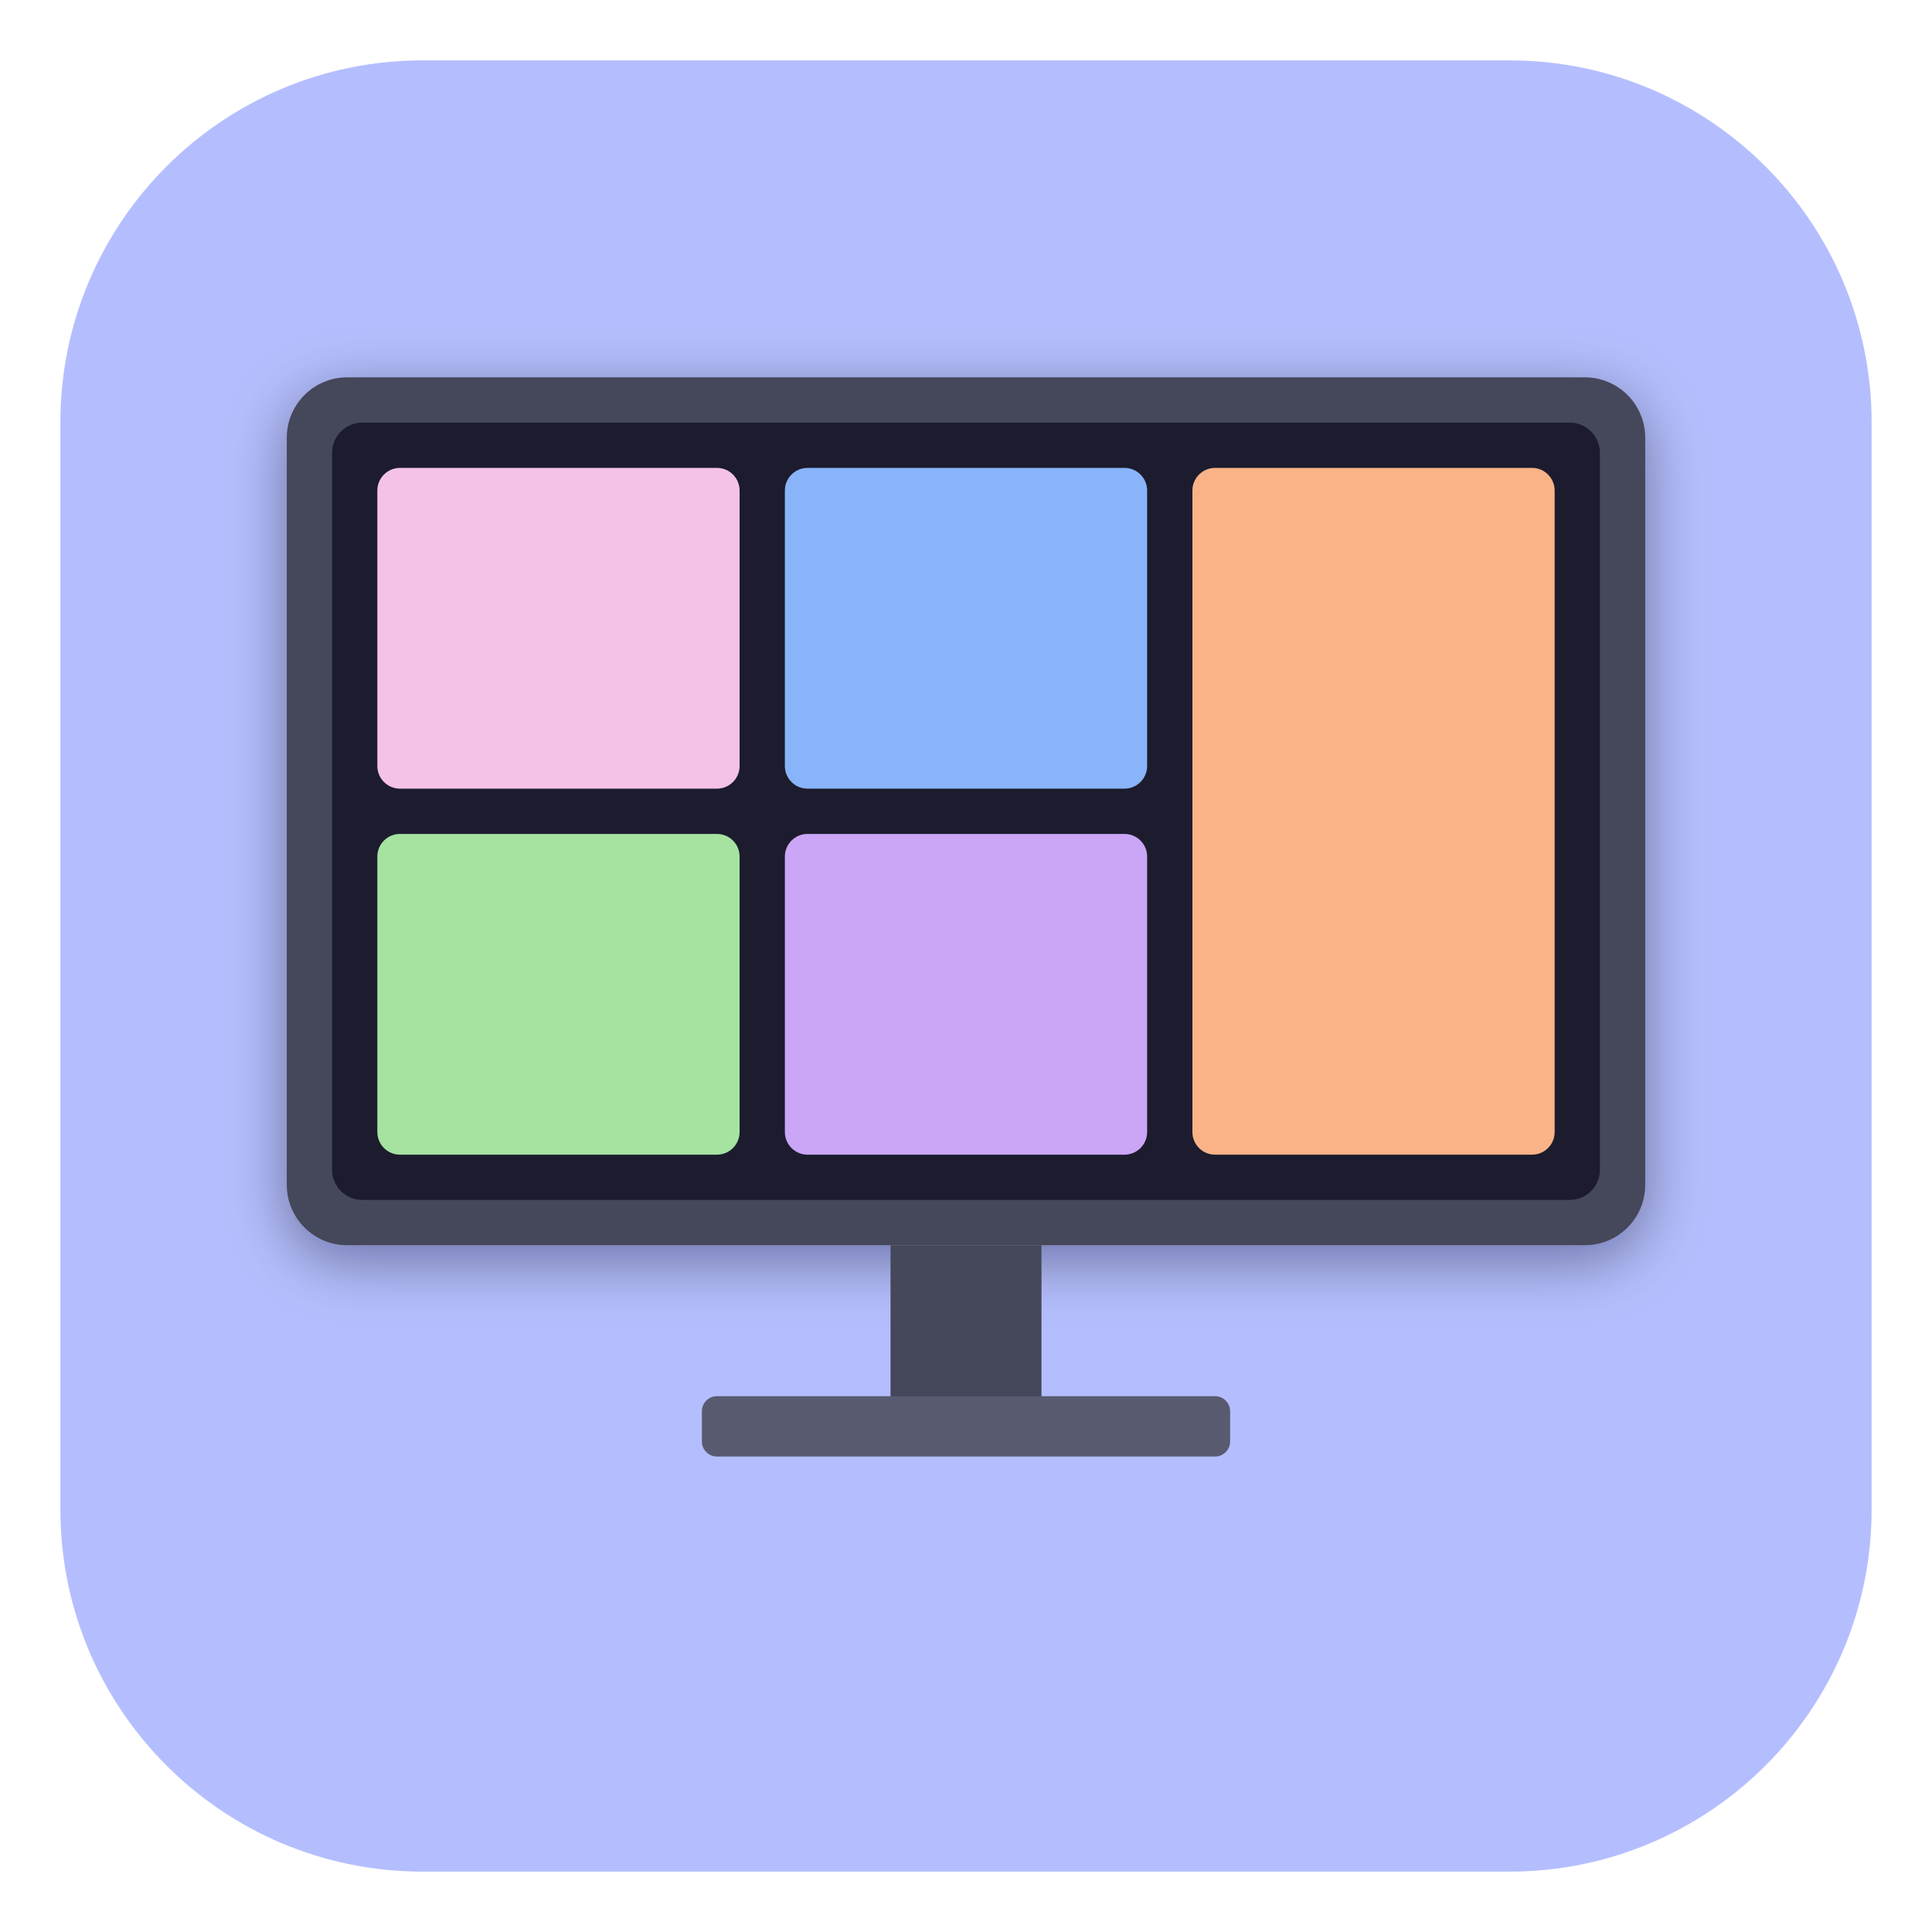
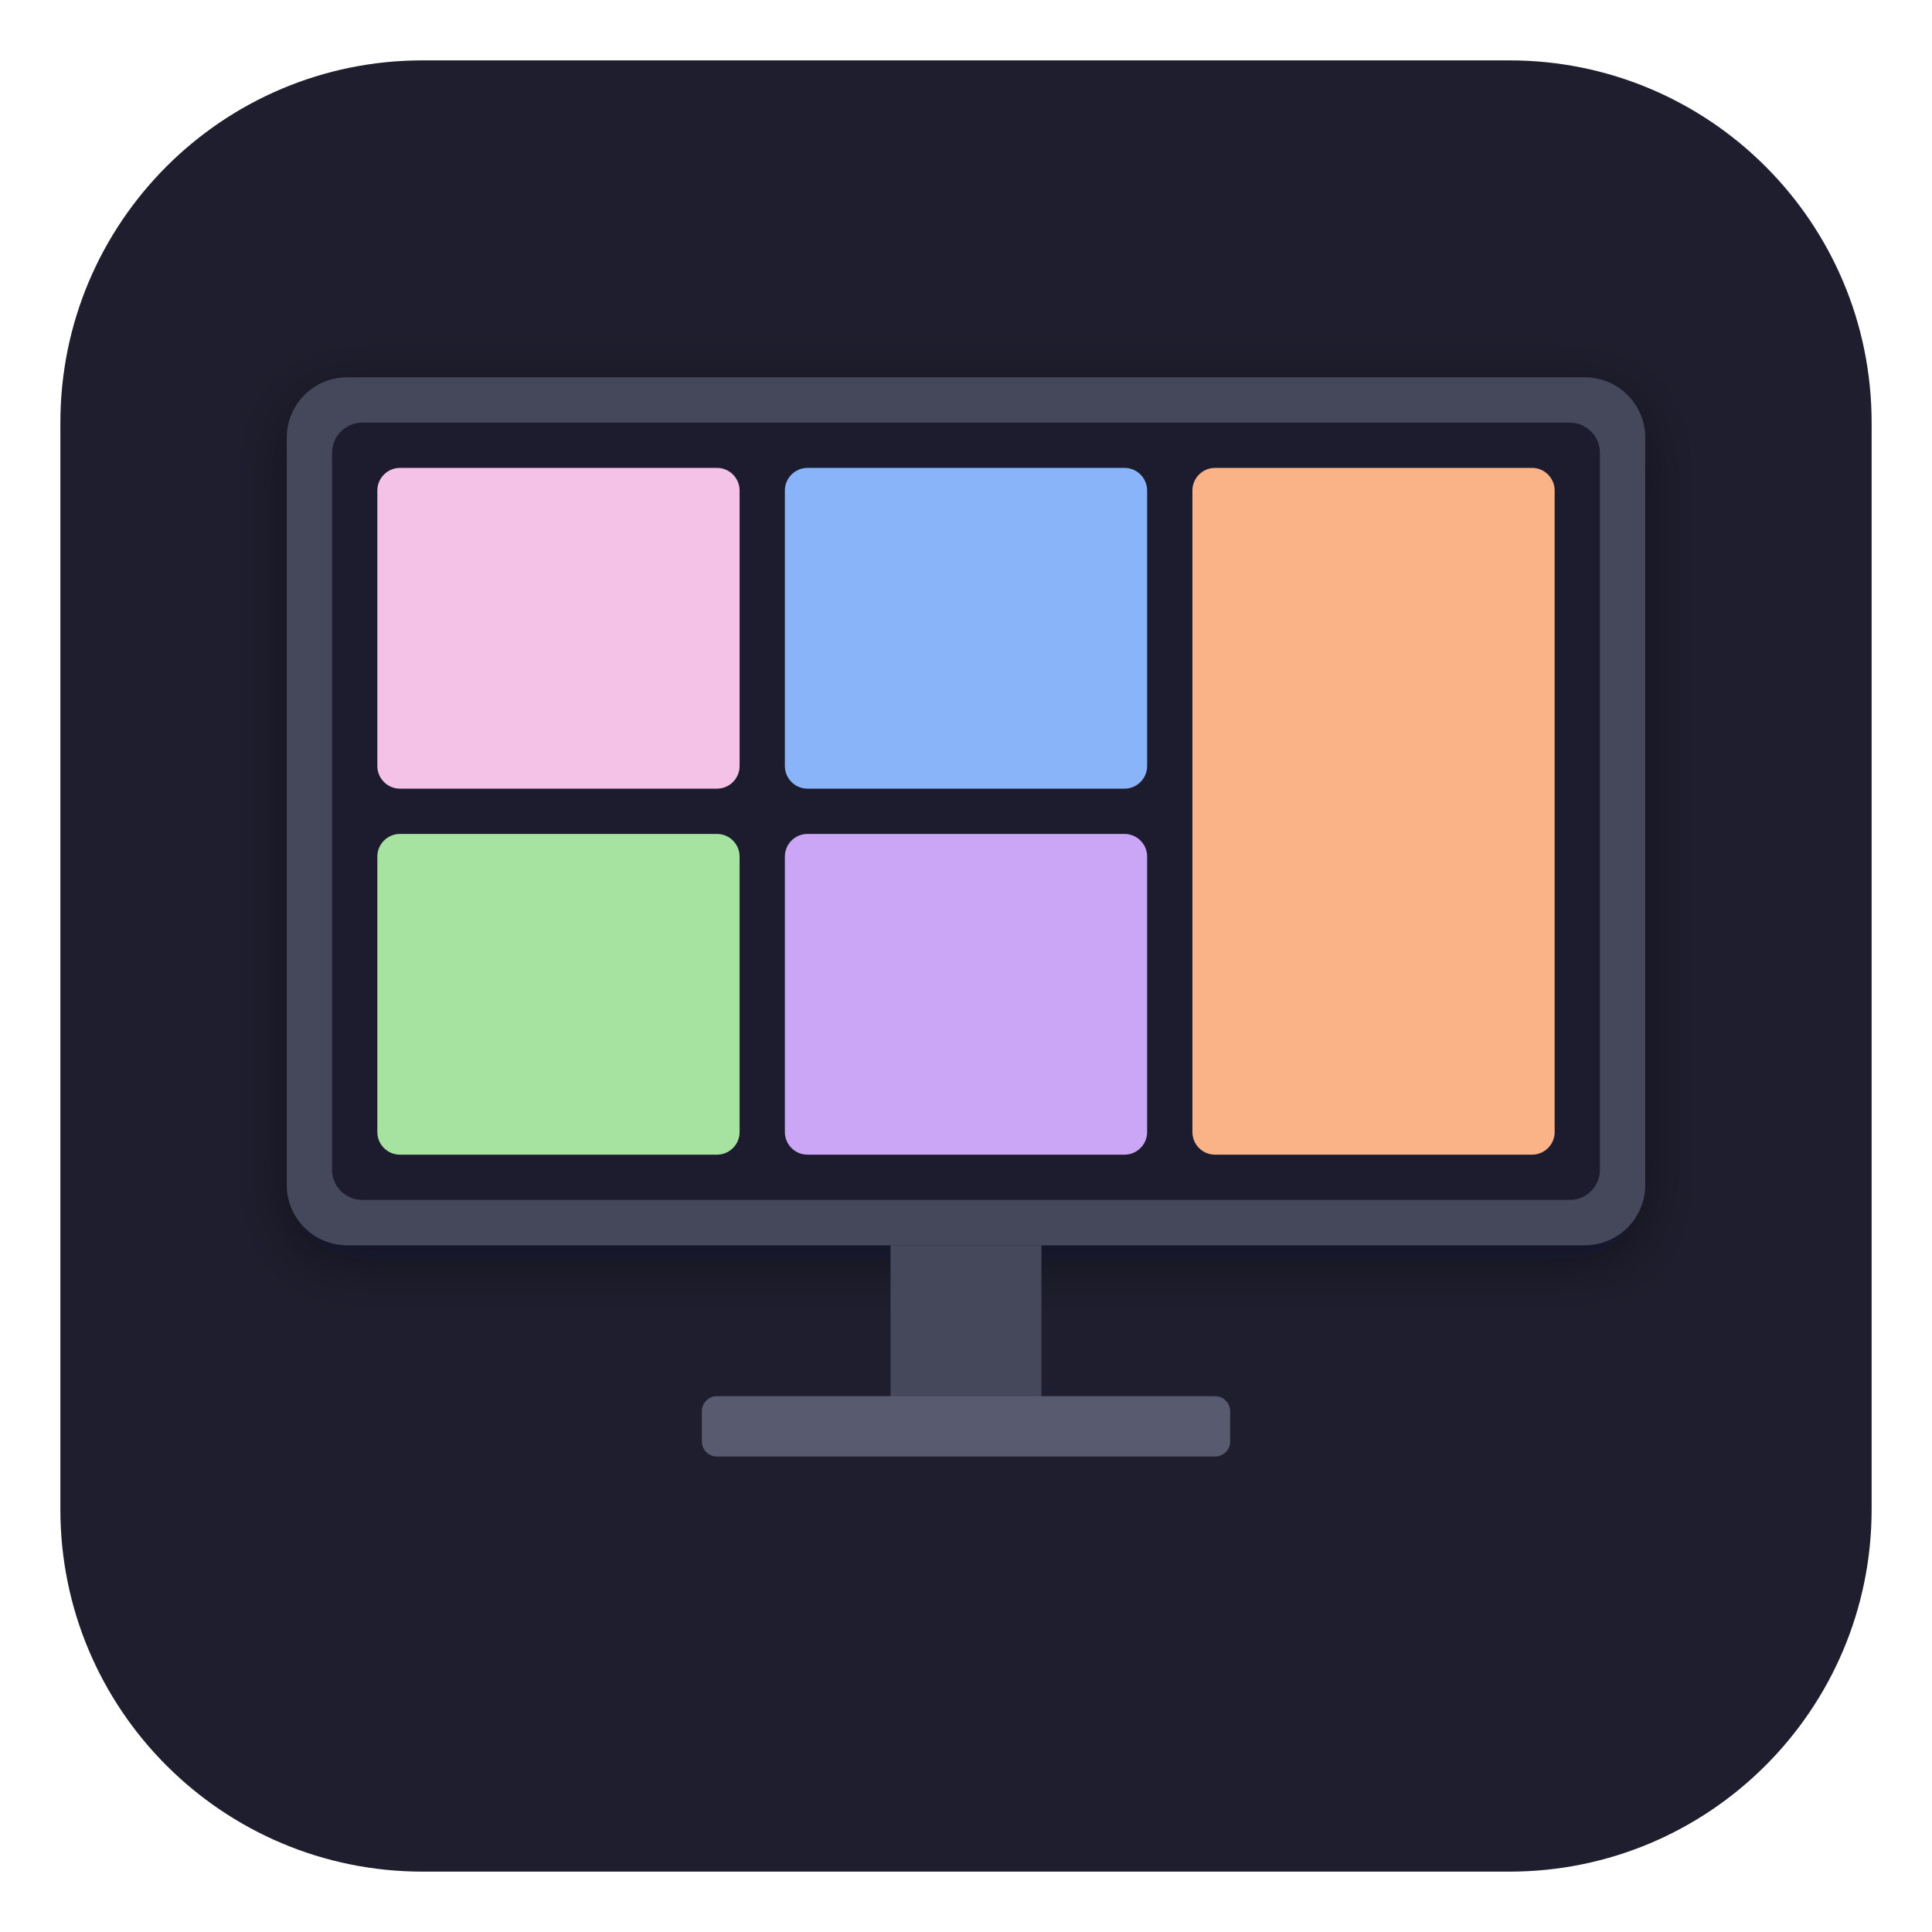
<svg xmlns="http://www.w3.org/2000/svg" viewBox="0 0 512 512">
  <defs>
    <filter id="shadow" x="-10%" y="-10%" width="120%" height="120%">
      <feDropShadow dx="0" dy="4" stdDeviation="8" flood-color="#11111b" flood-opacity="0.4" />
    </filter>
  </defs>
-   <rect x="16" y="16" width="480" height="480" rx="96" ry="96" fill="#b4befe" />
+   <rect x="16" y="16" width="480" height="480" rx="96" ry="96" fill="#1e1e2e" />
  <g filter="url(#shadow)">
    <rect x="76" y="100" width="360" height="230" rx="16" ry="16" fill="#45475a" />
    <rect x="88" y="112" width="336" height="206" rx="8" ry="8" fill="#1e1e2e" />
    <rect x="100" y="124" width="96" height="85" rx="6" ry="6" fill="#f5c2e7" />
    <rect x="208" y="124" width="96" height="85" rx="6" ry="6" fill="#89b4fa" />
    <rect x="100" y="221" width="96" height="85" rx="6" ry="6" fill="#a6e3a1" />
    <rect x="208" y="221" width="96" height="85" rx="6" ry="6" fill="#cba6f7" />
    <rect x="316" y="124" width="96" height="182" rx="6" ry="6" fill="#fab387" />
  </g>
  <rect x="236" y="330" width="40" height="50" fill="#45475a" />
  <rect x="186" y="370" width="140" height="16" rx="4" ry="4" fill="#585b70" />
</svg>
